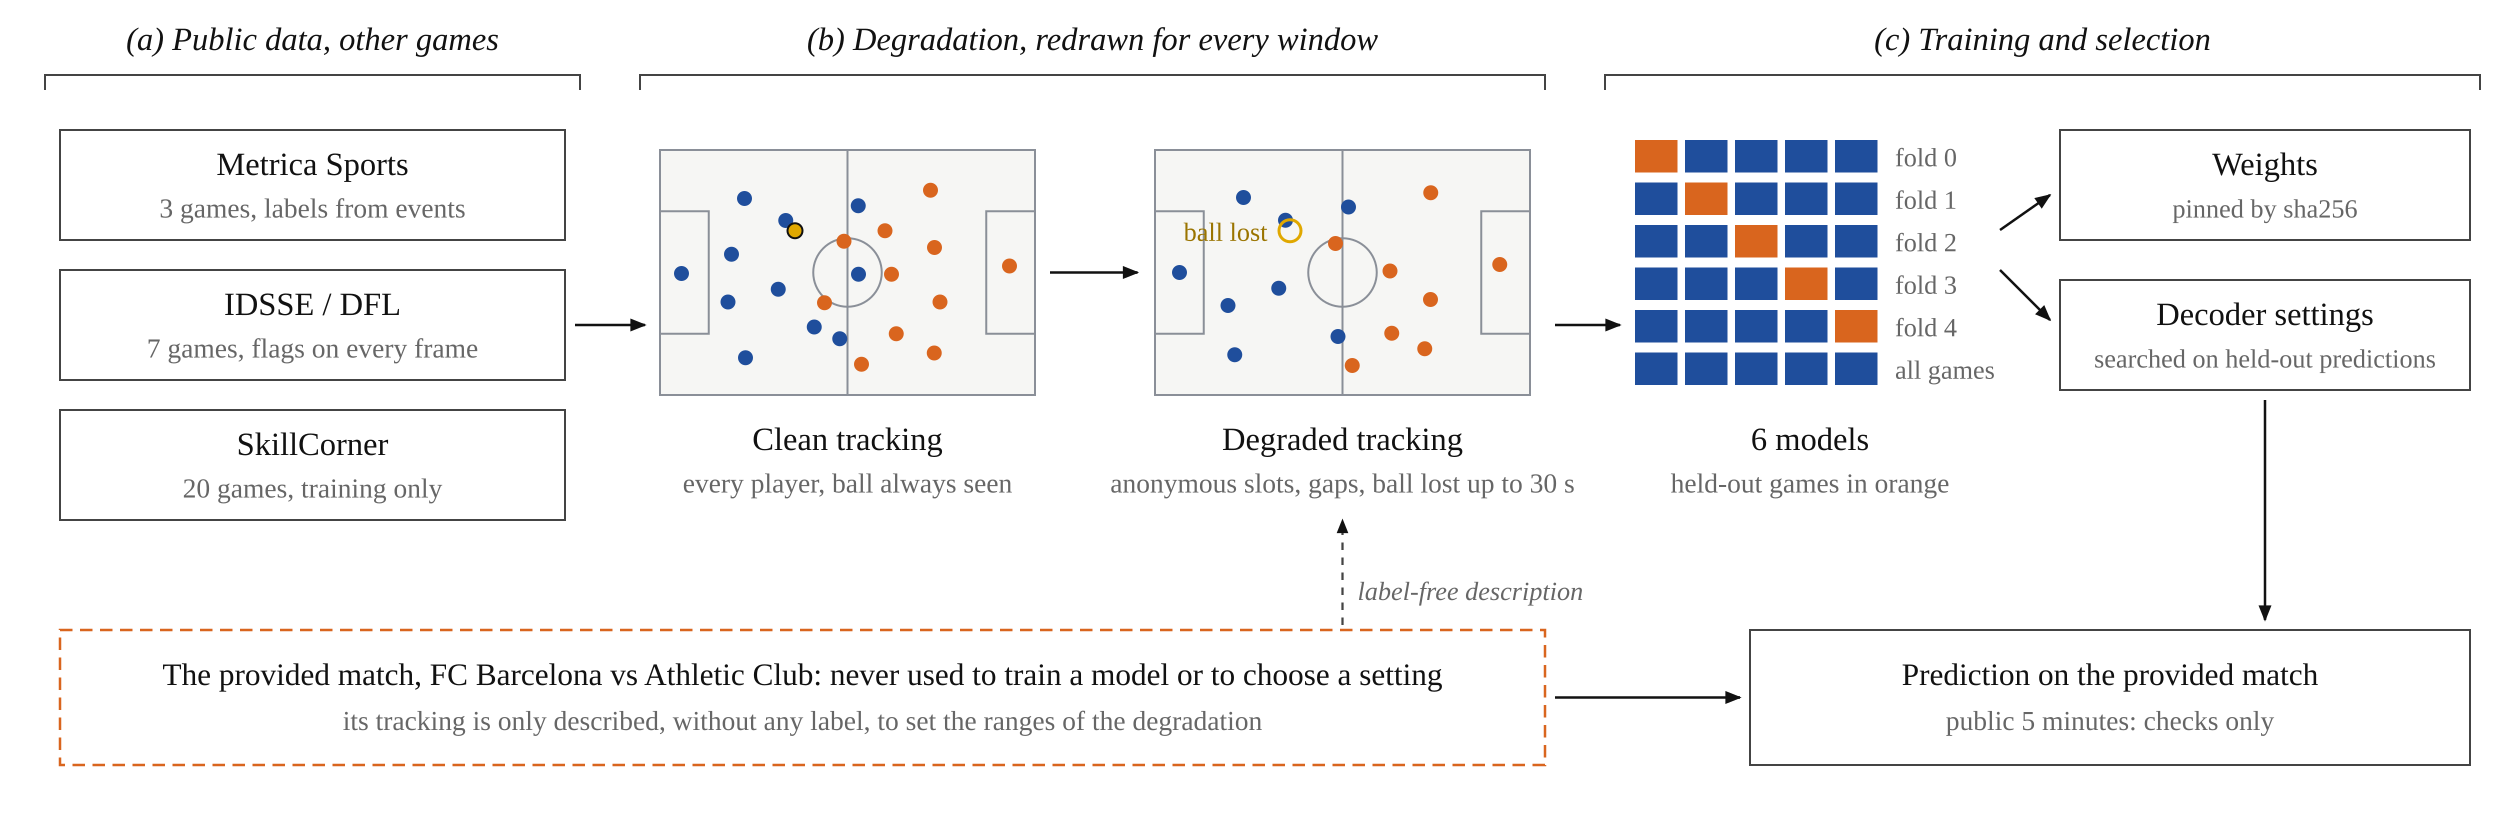
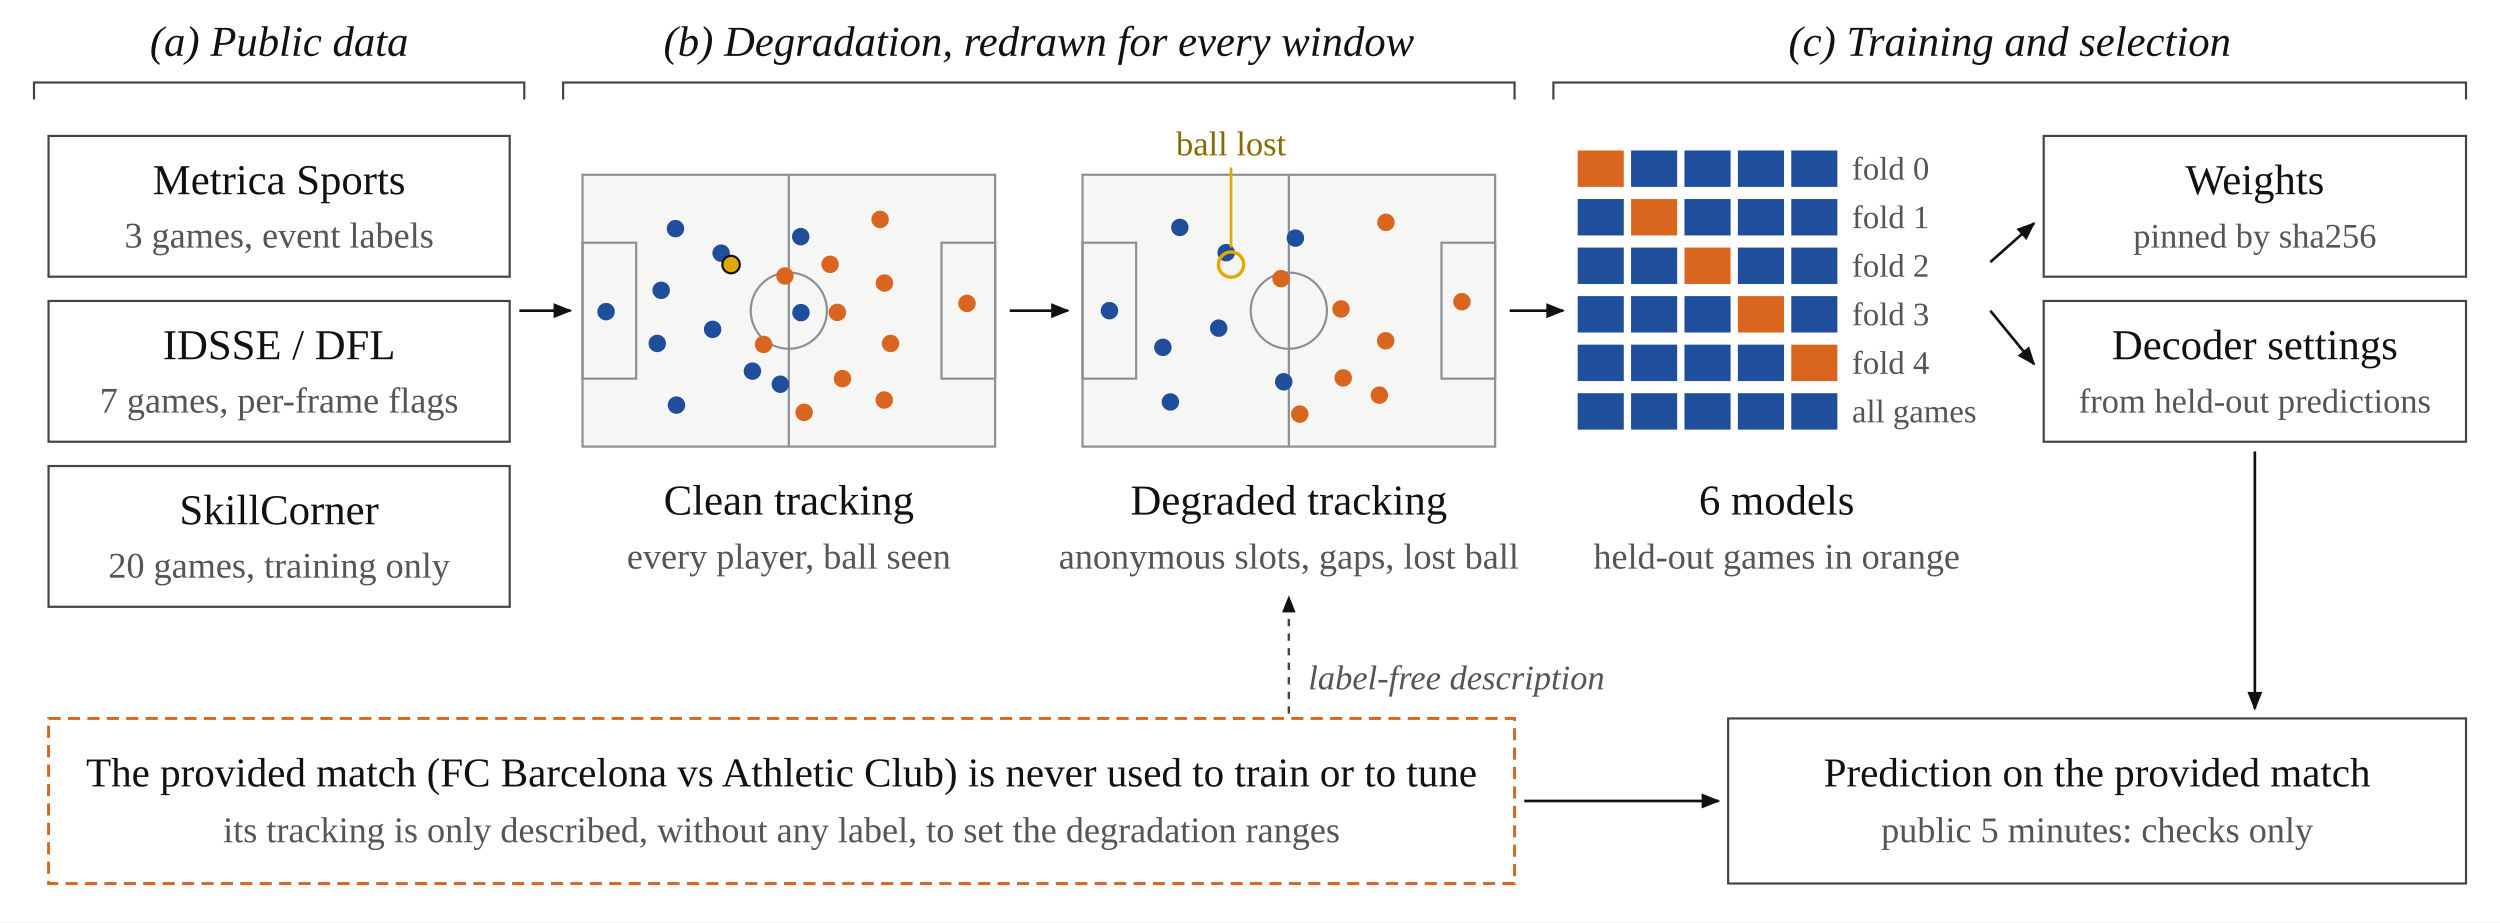
- <svg xmlns="http://www.w3.org/2000/svg" viewBox="0 0 1000 330" width="1000" height="330" role="img" aria-label="Where the training data comes from and what the provided match is used for">
+ <svg xmlns="http://www.w3.org/2000/svg" viewBox="0 0 1030 380" width="1030" height="380" role="img" aria-label="Where the training data comes from and what the provided match is used for">
  <defs>
-     <marker id="arrow" viewBox="0 0 10 10" refX="9" refY="5" markerWidth="6.5" markerHeight="6.5" orient="auto-start-reverse">
+     <marker id="arrow" viewBox="0 0 10 10" refX="9" refY="5" markerWidth="7" markerHeight="7" orient="auto-start-reverse">
      <path d="M0,1 L10,5 L0,9 z" fill="#111111" />
    </marker>
  </defs>
-   <rect x="0" y="0" width="1000" height="330" fill="#ffffff" />
-   <text font-family="'Times New Roman', Times, serif" x="125.0" y="20" font-size="13" fill="#111111" text-anchor="middle" font-style="italic" font-weight="normal">(a) Public data, other games</text>
-   <path d="M18,36 L18,30 L232,30 L232,36" fill="none" stroke="#444444" stroke-width="0.8" />
-   <text font-family="'Times New Roman', Times, serif" x="437.0" y="20" font-size="13" fill="#111111" text-anchor="middle" font-style="italic" font-weight="normal">(b) Degradation, redrawn for every window</text>
-   <path d="M256,36 L256,30 L618,30 L618,36" fill="none" stroke="#444444" stroke-width="0.8" />
-   <text font-family="'Times New Roman', Times, serif" x="817.0" y="20" font-size="13" fill="#111111" text-anchor="middle" font-style="italic" font-weight="normal">(c) Training and selection</text>
-   <path d="M642,36 L642,30 L992,30 L992,36" fill="none" stroke="#444444" stroke-width="0.8" />
-   <rect x="24" y="52" width="202" height="44" rx="0" fill="#ffffff" stroke="#444444" stroke-width="0.8" />
-   <text font-family="'Times New Roman', Times, serif" x="125" y="70" font-size="13" fill="#111111" text-anchor="middle" font-style="normal" font-weight="normal">Metrica Sports</text>
-   <text font-family="'Times New Roman', Times, serif" x="125" y="87" font-size="11" fill="#666666" text-anchor="middle" font-style="normal" font-weight="normal">3 games, labels from events</text>
-   <rect x="24" y="108" width="202" height="44" rx="0" fill="#ffffff" stroke="#444444" stroke-width="0.8" />
-   <text font-family="'Times New Roman', Times, serif" x="125" y="126" font-size="13" fill="#111111" text-anchor="middle" font-style="normal" font-weight="normal">IDSSE / DFL</text>
-   <text font-family="'Times New Roman', Times, serif" x="125" y="143" font-size="11" fill="#666666" text-anchor="middle" font-style="normal" font-weight="normal">7 games, flags on every frame</text>
-   <rect x="24" y="164" width="202" height="44" rx="0" fill="#ffffff" stroke="#444444" stroke-width="0.8" />
-   <text font-family="'Times New Roman', Times, serif" x="125" y="182" font-size="13" fill="#111111" text-anchor="middle" font-style="normal" font-weight="normal">SkillCorner</text>
-   <text font-family="'Times New Roman', Times, serif" x="125" y="199" font-size="11" fill="#666666" text-anchor="middle" font-style="normal" font-weight="normal">20 games, training only</text>
-   <line x1="230" y1="130" x2="258" y2="130" stroke="#111111" stroke-width="1.0" marker-end="url(#arrow)" />
-   <rect x="264" y="60" width="150" height="98" rx="0" fill="#f6f6f4" stroke="#8a8f98" stroke-width="0.8" />
-   <line x1="339.0" y1="60" x2="339.0" y2="158" stroke="#8a8f98" stroke-width="0.8" />
-   <circle cx="339.0" cy="109.0" r="13.7" fill="none" stroke="#8a8f98" stroke-width="0.8" />
-   <rect x="264" y="84.5" width="19.5" height="49.0" rx="0" fill="none" stroke="#8a8f98" stroke-width="0.8" />
-   <rect x="394.5" y="84.5" width="19.5" height="49.0" rx="0" fill="none" stroke="#8a8f98" stroke-width="0.8" />
-   <circle cx="272.6" cy="109.4" r="3" fill="#1f4e9c" stroke="none" stroke-width="0.0" />
-   <circle cx="297.8" cy="79.4" r="3" fill="#1f4e9c" stroke="none" stroke-width="0.0" />
-   <circle cx="292.6" cy="101.7" r="3" fill="#1f4e9c" stroke="none" stroke-width="0.0" />
-   <circle cx="291.2" cy="120.8" r="3" fill="#1f4e9c" stroke="none" stroke-width="0.0" />
-   <circle cx="298.2" cy="143.1" r="3" fill="#1f4e9c" stroke="none" stroke-width="0.0" />
-   <circle cx="314.3" cy="88.2" r="3" fill="#1f4e9c" stroke="none" stroke-width="0.0" />
-   <circle cx="311.3" cy="115.7" r="3" fill="#1f4e9c" stroke="none" stroke-width="0.0" />
-   <circle cx="325.7" cy="130.8" r="3" fill="#1f4e9c" stroke="none" stroke-width="0.0" />
-   <circle cx="343.3" cy="82.3" r="3" fill="#1f4e9c" stroke="none" stroke-width="0.0" />
-   <circle cx="343.4" cy="109.7" r="3" fill="#1f4e9c" stroke="none" stroke-width="0.0" />
-   <circle cx="335.9" cy="135.5" r="3" fill="#1f4e9c" stroke="none" stroke-width="0.0" />
-   <circle cx="403.8" cy="106.4" r="3" fill="#d9651e" stroke="none" stroke-width="0.0" />
-   <circle cx="372.2" cy="76.1" r="3" fill="#d9651e" stroke="none" stroke-width="0.0" />
-   <circle cx="373.8" cy="99.0" r="3" fill="#d9651e" stroke="none" stroke-width="0.0" />
-   <circle cx="376.0" cy="120.8" r="3" fill="#d9651e" stroke="none" stroke-width="0.0" />
-   <circle cx="373.7" cy="141.2" r="3" fill="#d9651e" stroke="none" stroke-width="0.0" />
-   <circle cx="354.0" cy="92.3" r="3" fill="#d9651e" stroke="none" stroke-width="0.0" />
-   <circle cx="356.6" cy="109.7" r="3" fill="#d9651e" stroke="none" stroke-width="0.0" />
-   <circle cx="358.5" cy="133.5" r="3" fill="#d9651e" stroke="none" stroke-width="0.0" />
-   <circle cx="337.6" cy="96.5" r="3" fill="#d9651e" stroke="none" stroke-width="0.0" />
-   <circle cx="329.8" cy="121.1" r="3" fill="#d9651e" stroke="none" stroke-width="0.0" />
-   <circle cx="344.6" cy="145.7" r="3" fill="#d9651e" stroke="none" stroke-width="0.0" />
-   <circle cx="318.0" cy="92.3" r="3" fill="#e0a800" stroke="#111111" stroke-width="0.8" />
-   <rect x="462" y="60" width="150" height="98" rx="0" fill="#f6f6f4" stroke="#8a8f98" stroke-width="0.8" />
-   <line x1="537.0" y1="60" x2="537.0" y2="158" stroke="#8a8f98" stroke-width="0.8" />
-   <circle cx="537.0" cy="109.0" r="13.7" fill="none" stroke="#8a8f98" stroke-width="0.8" />
-   <rect x="462" y="84.5" width="19.5" height="49.0" rx="0" fill="none" stroke="#8a8f98" stroke-width="0.8" />
-   <rect x="592.5" y="84.5" width="19.5" height="49.0" rx="0" fill="none" stroke="#8a8f98" stroke-width="0.8" />
-   <circle cx="471.8" cy="109.0" r="3" fill="#1f4e9c" stroke="none" stroke-width="0.0" />
-   <circle cx="497.4" cy="79.0" r="3" fill="#1f4e9c" stroke="none" stroke-width="0.0" />
-   <circle cx="491.2" cy="122.2" r="3" fill="#1f4e9c" stroke="none" stroke-width="0.0" />
-   <circle cx="493.9" cy="141.9" r="3" fill="#1f4e9c" stroke="none" stroke-width="0.0" />
-   <circle cx="514.2" cy="88.1" r="3" fill="#1f4e9c" stroke="none" stroke-width="0.0" />
-   <circle cx="511.5" cy="115.3" r="3" fill="#1f4e9c" stroke="none" stroke-width="0.0" />
-   <circle cx="539.4" cy="82.8" r="3" fill="#1f4e9c" stroke="none" stroke-width="0.0" />
-   <circle cx="535.2" cy="134.6" r="3" fill="#1f4e9c" stroke="none" stroke-width="0.0" />
-   <circle cx="599.9" cy="105.8" r="3" fill="#d9651e" stroke="none" stroke-width="0.0" />
-   <circle cx="572.3" cy="77.1" r="3" fill="#d9651e" stroke="none" stroke-width="0.0" />
-   <circle cx="572.2" cy="119.8" r="3" fill="#d9651e" stroke="none" stroke-width="0.0" />
-   <circle cx="569.9" cy="139.5" r="3" fill="#d9651e" stroke="none" stroke-width="0.0" />
-   <circle cx="556.0" cy="108.4" r="3" fill="#d9651e" stroke="none" stroke-width="0.0" />
-   <circle cx="556.7" cy="133.3" r="3" fill="#d9651e" stroke="none" stroke-width="0.0" />
-   <circle cx="534.2" cy="97.4" r="3" fill="#d9651e" stroke="none" stroke-width="0.0" />
-   <circle cx="540.9" cy="146.2" r="3" fill="#d9651e" stroke="none" stroke-width="0.0" />
-   <circle cx="516.0" cy="92.3" r="4.4" fill="none" stroke="#e0a800" stroke-width="1.2" />
-   <text font-family="'Times New Roman', Times, serif" x="507.0" y="96.34" font-size="10.5" fill="#9a7400" text-anchor="end" font-style="normal" font-weight="normal">ball lost</text>
-   <line x1="420" y1="109.0" x2="455" y2="109.0" stroke="#111111" stroke-width="1.0" marker-end="url(#arrow)" />
-   <text font-family="'Times New Roman', Times, serif" x="339.0" y="180" font-size="13" fill="#111111" text-anchor="middle" font-style="normal" font-weight="normal">Clean tracking</text>
-   <text font-family="'Times New Roman', Times, serif" x="339.0" y="197" font-size="11" fill="#666666" text-anchor="middle" font-style="normal" font-weight="normal">every player, ball always seen</text>
-   <text font-family="'Times New Roman', Times, serif" x="537.0" y="180" font-size="13" fill="#111111" text-anchor="middle" font-style="normal" font-weight="normal">Degraded tracking</text>
-   <text font-family="'Times New Roman', Times, serif" x="537.0" y="197" font-size="11" fill="#666666" text-anchor="middle" font-style="normal" font-weight="normal">anonymous slots, gaps, ball lost up to 30 s</text>
-   <line x1="622" y1="130" x2="648" y2="130" stroke="#111111" stroke-width="1.0" marker-end="url(#arrow)" />
-   <rect x="654" y="56" width="17" height="13" rx="0" fill="#d9651e" stroke="none" stroke-width="0" />
-   <rect x="674" y="56" width="17" height="13" rx="0" fill="#1f4e9c" stroke="none" stroke-width="0" />
-   <rect x="694" y="56" width="17" height="13" rx="0" fill="#1f4e9c" stroke="none" stroke-width="0" />
-   <rect x="714" y="56" width="17" height="13" rx="0" fill="#1f4e9c" stroke="none" stroke-width="0" />
-   <rect x="734" y="56" width="17" height="13" rx="0" fill="#1f4e9c" stroke="none" stroke-width="0" />
-   <text font-family="'Times New Roman', Times, serif" x="758" y="66.5" font-size="10.5" fill="#666666" text-anchor="start" font-style="normal" font-weight="normal">fold 0</text>
-   <rect x="654" y="73" width="17" height="13" rx="0" fill="#1f4e9c" stroke="none" stroke-width="0" />
-   <rect x="674" y="73" width="17" height="13" rx="0" fill="#d9651e" stroke="none" stroke-width="0" />
-   <rect x="694" y="73" width="17" height="13" rx="0" fill="#1f4e9c" stroke="none" stroke-width="0" />
-   <rect x="714" y="73" width="17" height="13" rx="0" fill="#1f4e9c" stroke="none" stroke-width="0" />
-   <rect x="734" y="73" width="17" height="13" rx="0" fill="#1f4e9c" stroke="none" stroke-width="0" />
-   <text font-family="'Times New Roman', Times, serif" x="758" y="83.5" font-size="10.5" fill="#666666" text-anchor="start" font-style="normal" font-weight="normal">fold 1</text>
-   <rect x="654" y="90" width="17" height="13" rx="0" fill="#1f4e9c" stroke="none" stroke-width="0" />
-   <rect x="674" y="90" width="17" height="13" rx="0" fill="#1f4e9c" stroke="none" stroke-width="0" />
-   <rect x="694" y="90" width="17" height="13" rx="0" fill="#d9651e" stroke="none" stroke-width="0" />
-   <rect x="714" y="90" width="17" height="13" rx="0" fill="#1f4e9c" stroke="none" stroke-width="0" />
-   <rect x="734" y="90" width="17" height="13" rx="0" fill="#1f4e9c" stroke="none" stroke-width="0" />
-   <text font-family="'Times New Roman', Times, serif" x="758" y="100.5" font-size="10.5" fill="#666666" text-anchor="start" font-style="normal" font-weight="normal">fold 2</text>
-   <rect x="654" y="107" width="17" height="13" rx="0" fill="#1f4e9c" stroke="none" stroke-width="0" />
-   <rect x="674" y="107" width="17" height="13" rx="0" fill="#1f4e9c" stroke="none" stroke-width="0" />
-   <rect x="694" y="107" width="17" height="13" rx="0" fill="#1f4e9c" stroke="none" stroke-width="0" />
-   <rect x="714" y="107" width="17" height="13" rx="0" fill="#d9651e" stroke="none" stroke-width="0" />
-   <rect x="734" y="107" width="17" height="13" rx="0" fill="#1f4e9c" stroke="none" stroke-width="0" />
-   <text font-family="'Times New Roman', Times, serif" x="758" y="117.5" font-size="10.5" fill="#666666" text-anchor="start" font-style="normal" font-weight="normal">fold 3</text>
-   <rect x="654" y="124" width="17" height="13" rx="0" fill="#1f4e9c" stroke="none" stroke-width="0" />
-   <rect x="674" y="124" width="17" height="13" rx="0" fill="#1f4e9c" stroke="none" stroke-width="0" />
-   <rect x="694" y="124" width="17" height="13" rx="0" fill="#1f4e9c" stroke="none" stroke-width="0" />
-   <rect x="714" y="124" width="17" height="13" rx="0" fill="#1f4e9c" stroke="none" stroke-width="0" />
-   <rect x="734" y="124" width="17" height="13" rx="0" fill="#d9651e" stroke="none" stroke-width="0" />
-   <text font-family="'Times New Roman', Times, serif" x="758" y="134.5" font-size="10.5" fill="#666666" text-anchor="start" font-style="normal" font-weight="normal">fold 4</text>
-   <rect x="654" y="141" width="17" height="13" rx="0" fill="#1f4e9c" stroke="none" stroke-width="0" />
-   <rect x="674" y="141" width="17" height="13" rx="0" fill="#1f4e9c" stroke="none" stroke-width="0" />
-   <rect x="694" y="141" width="17" height="13" rx="0" fill="#1f4e9c" stroke="none" stroke-width="0" />
-   <rect x="714" y="141" width="17" height="13" rx="0" fill="#1f4e9c" stroke="none" stroke-width="0" />
-   <rect x="734" y="141" width="17" height="13" rx="0" fill="#1f4e9c" stroke="none" stroke-width="0" />
-   <text font-family="'Times New Roman', Times, serif" x="758" y="151.5" font-size="10.5" fill="#666666" text-anchor="start" font-style="normal" font-weight="normal">all games</text>
-   <text font-family="'Times New Roman', Times, serif" x="724" y="180" font-size="13" fill="#111111" text-anchor="middle" font-style="normal" font-weight="normal">6 models</text>
-   <text font-family="'Times New Roman', Times, serif" x="724" y="197" font-size="11" fill="#666666" text-anchor="middle" font-style="normal" font-weight="normal">held-out games in orange</text>
-   <rect x="824" y="52" width="164" height="44" rx="0" fill="#ffffff" stroke="#444444" stroke-width="0.8" />
-   <text font-family="'Times New Roman', Times, serif" x="906" y="70" font-size="13" fill="#111111" text-anchor="middle" font-style="normal" font-weight="normal">Weights</text>
-   <text font-family="'Times New Roman', Times, serif" x="906" y="87" font-size="10.5" fill="#666666" text-anchor="middle" font-style="normal" font-weight="normal">pinned by sha256</text>
-   <rect x="824" y="112" width="164" height="44" rx="0" fill="#ffffff" stroke="#444444" stroke-width="0.8" />
-   <text font-family="'Times New Roman', Times, serif" x="906" y="130" font-size="13" fill="#111111" text-anchor="middle" font-style="normal" font-weight="normal">Decoder settings</text>
-   <text font-family="'Times New Roman', Times, serif" x="906" y="147" font-size="10.5" fill="#666666" text-anchor="middle" font-style="normal" font-weight="normal">searched on held-out predictions</text>
-   <line x1="800" y1="92" x2="820" y2="78" stroke="#111111" stroke-width="1.0" marker-end="url(#arrow)" />
-   <line x1="800" y1="108" x2="820" y2="128" stroke="#111111" stroke-width="1.0" marker-end="url(#arrow)" />
-   <rect x="24" y="252" width="594" height="54" rx="0" fill="#ffffff" stroke="#d9651e" stroke-width="1.0" stroke-dasharray="5 3" />
-   <text font-family="'Times New Roman', Times, serif" x="321" y="274" font-size="12.5" fill="#111111" text-anchor="middle" font-style="normal" font-weight="normal">The provided match, FC Barcelona vs Athletic Club: never used to train a model or to choose a setting</text>
-   <text font-family="'Times New Roman', Times, serif" x="321" y="292" font-size="11" fill="#666666" text-anchor="middle" font-style="normal" font-weight="normal">its tracking is only described, without any label, to set the ranges of the degradation</text>
-   <line x1="537" y1="250" x2="537" y2="208" stroke="#444444" stroke-width="0.9" stroke-dasharray="3 3" marker-end="url(#arrow)" />
-   <text font-family="'Times New Roman', Times, serif" x="543" y="240" font-size="10.5" fill="#666666" text-anchor="start" font-style="italic" font-weight="normal">label-free description</text>
-   <rect x="700" y="252" width="288" height="54" rx="0" fill="#ffffff" stroke="#444444" stroke-width="0.8" />
-   <text font-family="'Times New Roman', Times, serif" x="844" y="274" font-size="12.5" fill="#111111" text-anchor="middle" font-style="normal" font-weight="normal">Prediction on the provided match</text>
-   <text font-family="'Times New Roman', Times, serif" x="844" y="292" font-size="11" fill="#666666" text-anchor="middle" font-style="normal" font-weight="normal">public 5 minutes: checks only</text>
-   <line x1="622" y1="279" x2="696" y2="279" stroke="#111111" stroke-width="1.0" marker-end="url(#arrow)" />
-   <line x1="906" y1="160" x2="906" y2="248" stroke="#111111" stroke-width="1.0" marker-end="url(#arrow)" />
+   <rect x="0" y="0" width="1030" height="380" fill="#ffffff" />
+   <text font-family="'Times New Roman', Times, serif" x="115.0" y="23" font-size="17.6" fill="#111111" text-anchor="middle" font-style="italic" font-weight="normal">(a) Public data</text>
+   <path d="M14,41 L14,34 L216,34 L216,41" fill="none" stroke="#444444" stroke-width="0.9" />
+   <text font-family="'Times New Roman', Times, serif" x="428.0" y="23" font-size="17.6" fill="#111111" text-anchor="middle" font-style="italic" font-weight="normal">(b) Degradation, redrawn for every window</text>
+   <path d="M232,41 L232,34 L624,34 L624,41" fill="none" stroke="#444444" stroke-width="0.9" />
+   <text font-family="'Times New Roman', Times, serif" x="828.0" y="23" font-size="17.6" fill="#111111" text-anchor="middle" font-style="italic" font-weight="normal">(c) Training and selection</text>
+   <path d="M640,41 L640,34 L1016,34 L1016,41" fill="none" stroke="#444444" stroke-width="0.9" />
+   <rect x="20" y="56" width="190" height="58" rx="0" fill="#ffffff" stroke="#444444" stroke-width="0.9" />
+   <text font-family="'Times New Roman', Times, serif" x="115" y="80" font-size="17.6" fill="#111111" text-anchor="middle" font-style="normal" font-weight="normal">Metrica Sports</text>
+   <text font-family="'Times New Roman', Times, serif" x="115" y="102" font-size="14.9" fill="#555555" text-anchor="middle" font-style="normal" font-weight="normal">3 games, event labels</text>
+   <rect x="20" y="124" width="190" height="58" rx="0" fill="#ffffff" stroke="#444444" stroke-width="0.9" />
+   <text font-family="'Times New Roman', Times, serif" x="115" y="148" font-size="17.6" fill="#111111" text-anchor="middle" font-style="normal" font-weight="normal">IDSSE / DFL</text>
+   <text font-family="'Times New Roman', Times, serif" x="115" y="170" font-size="14.9" fill="#555555" text-anchor="middle" font-style="normal" font-weight="normal">7 games, per-frame flags</text>
+   <rect x="20" y="192" width="190" height="58" rx="0" fill="#ffffff" stroke="#444444" stroke-width="0.9" />
+   <text font-family="'Times New Roman', Times, serif" x="115" y="216" font-size="17.6" fill="#111111" text-anchor="middle" font-style="normal" font-weight="normal">SkillCorner</text>
+   <text font-family="'Times New Roman', Times, serif" x="115" y="238" font-size="14.9" fill="#555555" text-anchor="middle" font-style="normal" font-weight="normal">20 games, training only</text>
+   <line x1="214" y1="128.0" x2="235" y2="128.0" stroke="#111111" stroke-width="1.1" marker-end="url(#arrow)" />
+   <rect x="240" y="72" width="170" height="112" rx="0" fill="#f6f6f4" stroke="#8a8f98" stroke-width="0.9" />
+   <line x1="325.0" y1="72" x2="325.0" y2="184" stroke="#8a8f98" stroke-width="0.9" />
+   <circle cx="325.0" cy="128.0" r="15.7" fill="none" stroke="#8a8f98" stroke-width="0.9" />
+   <rect x="240" y="100.0" width="22.1" height="56.0" rx="0" fill="none" stroke="#8a8f98" stroke-width="0.9" />
+   <rect x="387.9" y="100.0" width="22.1" height="56.0" rx="0" fill="none" stroke="#8a8f98" stroke-width="0.9" />
+   <circle cx="249.7" cy="128.4" r="3.6" fill="#1f4e9c" stroke="none" stroke-width="0.0" />
+   <circle cx="278.3" cy="94.2" r="3.6" fill="#1f4e9c" stroke="none" stroke-width="0.0" />
+   <circle cx="272.4" cy="119.6" r="3.6" fill="#1f4e9c" stroke="none" stroke-width="0.0" />
+   <circle cx="270.8" cy="141.5" r="3.6" fill="#1f4e9c" stroke="none" stroke-width="0.0" />
+   <circle cx="278.7" cy="166.9" r="3.6" fill="#1f4e9c" stroke="none" stroke-width="0.0" />
+   <circle cx="297.1" cy="104.3" r="3.6" fill="#1f4e9c" stroke="none" stroke-width="0.0" />
+   <circle cx="293.6" cy="135.7" r="3.6" fill="#1f4e9c" stroke="none" stroke-width="0.0" />
+   <circle cx="310.0" cy="152.9" r="3.6" fill="#1f4e9c" stroke="none" stroke-width="0.0" />
+   <circle cx="329.9" cy="97.5" r="3.6" fill="#1f4e9c" stroke="none" stroke-width="0.0" />
+   <circle cx="330.0" cy="128.8" r="3.6" fill="#1f4e9c" stroke="none" stroke-width="0.0" />
+   <circle cx="321.5" cy="158.3" r="3.6" fill="#1f4e9c" stroke="none" stroke-width="0.0" />
+   <circle cx="398.4" cy="125.0" r="3.6" fill="#d9651e" stroke="none" stroke-width="0.0" />
+   <circle cx="362.6" cy="90.4" r="3.6" fill="#d9651e" stroke="none" stroke-width="0.0" />
+   <circle cx="364.4" cy="116.6" r="3.6" fill="#d9651e" stroke="none" stroke-width="0.0" />
+   <circle cx="366.9" cy="141.5" r="3.6" fill="#d9651e" stroke="none" stroke-width="0.0" />
+   <circle cx="364.3" cy="164.8" r="3.6" fill="#d9651e" stroke="none" stroke-width="0.0" />
+   <circle cx="342.0" cy="108.9" r="3.6" fill="#d9651e" stroke="none" stroke-width="0.0" />
+   <circle cx="345.0" cy="128.7" r="3.6" fill="#d9651e" stroke="none" stroke-width="0.0" />
+   <circle cx="347.1" cy="156.0" r="3.6" fill="#d9651e" stroke="none" stroke-width="0.0" />
+   <circle cx="323.4" cy="113.7" r="3.6" fill="#d9651e" stroke="none" stroke-width="0.0" />
+   <circle cx="314.6" cy="141.9" r="3.6" fill="#d9651e" stroke="none" stroke-width="0.0" />
+   <circle cx="331.3" cy="169.9" r="3.6" fill="#d9651e" stroke="none" stroke-width="0.0" />
+   <circle cx="301.2" cy="109.0" r="3.6" fill="#e0a800" stroke="#111111" stroke-width="0.9" />
+   <rect x="446" y="72" width="170" height="112" rx="0" fill="#f6f6f4" stroke="#8a8f98" stroke-width="0.9" />
+   <line x1="531.0" y1="72" x2="531.0" y2="184" stroke="#8a8f98" stroke-width="0.9" />
+   <circle cx="531.0" cy="128.0" r="15.7" fill="none" stroke="#8a8f98" stroke-width="0.9" />
+   <rect x="446" y="100.0" width="22.1" height="56.0" rx="0" fill="none" stroke="#8a8f98" stroke-width="0.9" />
+   <rect x="593.9" y="100.0" width="22.1" height="56.0" rx="0" fill="none" stroke="#8a8f98" stroke-width="0.9" />
+   <circle cx="457.1" cy="128.0" r="3.6" fill="#1f4e9c" stroke="none" stroke-width="0.0" />
+   <circle cx="486.1" cy="93.7" r="3.6" fill="#1f4e9c" stroke="none" stroke-width="0.0" />
+   <circle cx="479.1" cy="143.1" r="3.6" fill="#1f4e9c" stroke="none" stroke-width="0.0" />
+   <circle cx="482.2" cy="165.6" r="3.6" fill="#1f4e9c" stroke="none" stroke-width="0.0" />
+   <circle cx="505.2" cy="104.1" r="3.6" fill="#1f4e9c" stroke="none" stroke-width="0.0" />
+   <circle cx="502.1" cy="135.2" r="3.6" fill="#1f4e9c" stroke="none" stroke-width="0.0" />
+   <circle cx="533.7" cy="98.1" r="3.6" fill="#1f4e9c" stroke="none" stroke-width="0.0" />
+   <circle cx="528.9" cy="157.3" r="3.6" fill="#1f4e9c" stroke="none" stroke-width="0.0" />
+   <circle cx="602.3" cy="124.3" r="3.6" fill="#d9651e" stroke="none" stroke-width="0.0" />
+   <circle cx="571.0" cy="91.6" r="3.6" fill="#d9651e" stroke="none" stroke-width="0.0" />
+   <circle cx="570.9" cy="140.4" r="3.6" fill="#d9651e" stroke="none" stroke-width="0.0" />
+   <circle cx="568.3" cy="162.8" r="3.6" fill="#d9651e" stroke="none" stroke-width="0.0" />
+   <circle cx="552.5" cy="127.3" r="3.6" fill="#d9651e" stroke="none" stroke-width="0.0" />
+   <circle cx="553.4" cy="155.7" r="3.6" fill="#d9651e" stroke="none" stroke-width="0.0" />
+   <circle cx="527.8" cy="114.8" r="3.6" fill="#d9651e" stroke="none" stroke-width="0.0" />
+   <circle cx="535.5" cy="170.6" r="3.6" fill="#d9651e" stroke="none" stroke-width="0.0" />
+   <circle cx="507.2" cy="109.0" r="5.2" fill="none" stroke="#e0a800" stroke-width="1.4" />
+   <line x1="507.2" y1="101.96" x2="507.2" y2="69" stroke="#e0a800" stroke-width="1.1" />
+   <text font-family="'Times New Roman', Times, serif" x="507.2" y="64" font-size="14.2" fill="#8a6800" text-anchor="middle" font-style="normal" font-weight="normal">ball lost</text>
+   <line x1="416" y1="128.0" x2="440" y2="128.0" stroke="#111111" stroke-width="1.1" marker-end="url(#arrow)" />
+   <text font-family="'Times New Roman', Times, serif" x="325.0" y="212" font-size="17.6" fill="#111111" text-anchor="middle" font-style="normal" font-weight="normal">Clean tracking</text>
+   <text font-family="'Times New Roman', Times, serif" x="325.0" y="234.275" font-size="14.9" fill="#555555" text-anchor="middle" font-style="normal" font-weight="normal">every player, ball seen</text>
+   <text font-family="'Times New Roman', Times, serif" x="531.0" y="212" font-size="17.6" fill="#111111" text-anchor="middle" font-style="normal" font-weight="normal">Degraded tracking</text>
+   <text font-family="'Times New Roman', Times, serif" x="531.0" y="234.275" font-size="14.9" fill="#555555" text-anchor="middle" font-style="normal" font-weight="normal">anonymous slots, gaps, lost ball</text>
+   <line x1="622" y1="128.0" x2="644" y2="128.0" stroke="#111111" stroke-width="1.1" marker-end="url(#arrow)" />
+   <rect x="650" y="62" width="19" height="15" rx="0" fill="#d9651e" stroke="none" stroke-width="0" />
+   <rect x="672" y="62" width="19" height="15" rx="0" fill="#1f4e9c" stroke="none" stroke-width="0" />
+   <rect x="694" y="62" width="19" height="15" rx="0" fill="#1f4e9c" stroke="none" stroke-width="0" />
+   <rect x="716" y="62" width="19" height="15" rx="0" fill="#1f4e9c" stroke="none" stroke-width="0" />
+   <rect x="738" y="62" width="19" height="15" rx="0" fill="#1f4e9c" stroke="none" stroke-width="0" />
+   <text font-family="'Times New Roman', Times, serif" x="763" y="74" font-size="13.5" fill="#555555" text-anchor="start" font-style="normal" font-weight="normal">fold 0</text>
+   <rect x="650" y="82" width="19" height="15" rx="0" fill="#1f4e9c" stroke="none" stroke-width="0" />
+   <rect x="672" y="82" width="19" height="15" rx="0" fill="#d9651e" stroke="none" stroke-width="0" />
+   <rect x="694" y="82" width="19" height="15" rx="0" fill="#1f4e9c" stroke="none" stroke-width="0" />
+   <rect x="716" y="82" width="19" height="15" rx="0" fill="#1f4e9c" stroke="none" stroke-width="0" />
+   <rect x="738" y="82" width="19" height="15" rx="0" fill="#1f4e9c" stroke="none" stroke-width="0" />
+   <text font-family="'Times New Roman', Times, serif" x="763" y="94" font-size="13.5" fill="#555555" text-anchor="start" font-style="normal" font-weight="normal">fold 1</text>
+   <rect x="650" y="102" width="19" height="15" rx="0" fill="#1f4e9c" stroke="none" stroke-width="0" />
+   <rect x="672" y="102" width="19" height="15" rx="0" fill="#1f4e9c" stroke="none" stroke-width="0" />
+   <rect x="694" y="102" width="19" height="15" rx="0" fill="#d9651e" stroke="none" stroke-width="0" />
+   <rect x="716" y="102" width="19" height="15" rx="0" fill="#1f4e9c" stroke="none" stroke-width="0" />
+   <rect x="738" y="102" width="19" height="15" rx="0" fill="#1f4e9c" stroke="none" stroke-width="0" />
+   <text font-family="'Times New Roman', Times, serif" x="763" y="114" font-size="13.5" fill="#555555" text-anchor="start" font-style="normal" font-weight="normal">fold 2</text>
+   <rect x="650" y="122" width="19" height="15" rx="0" fill="#1f4e9c" stroke="none" stroke-width="0" />
+   <rect x="672" y="122" width="19" height="15" rx="0" fill="#1f4e9c" stroke="none" stroke-width="0" />
+   <rect x="694" y="122" width="19" height="15" rx="0" fill="#1f4e9c" stroke="none" stroke-width="0" />
+   <rect x="716" y="122" width="19" height="15" rx="0" fill="#d9651e" stroke="none" stroke-width="0" />
+   <rect x="738" y="122" width="19" height="15" rx="0" fill="#1f4e9c" stroke="none" stroke-width="0" />
+   <text font-family="'Times New Roman', Times, serif" x="763" y="134" font-size="13.5" fill="#555555" text-anchor="start" font-style="normal" font-weight="normal">fold 3</text>
+   <rect x="650" y="142" width="19" height="15" rx="0" fill="#1f4e9c" stroke="none" stroke-width="0" />
+   <rect x="672" y="142" width="19" height="15" rx="0" fill="#1f4e9c" stroke="none" stroke-width="0" />
+   <rect x="694" y="142" width="19" height="15" rx="0" fill="#1f4e9c" stroke="none" stroke-width="0" />
+   <rect x="716" y="142" width="19" height="15" rx="0" fill="#1f4e9c" stroke="none" stroke-width="0" />
+   <rect x="738" y="142" width="19" height="15" rx="0" fill="#d9651e" stroke="none" stroke-width="0" />
+   <text font-family="'Times New Roman', Times, serif" x="763" y="154" font-size="13.5" fill="#555555" text-anchor="start" font-style="normal" font-weight="normal">fold 4</text>
+   <rect x="650" y="162" width="19" height="15" rx="0" fill="#1f4e9c" stroke="none" stroke-width="0" />
+   <rect x="672" y="162" width="19" height="15" rx="0" fill="#1f4e9c" stroke="none" stroke-width="0" />
+   <rect x="694" y="162" width="19" height="15" rx="0" fill="#1f4e9c" stroke="none" stroke-width="0" />
+   <rect x="716" y="162" width="19" height="15" rx="0" fill="#1f4e9c" stroke="none" stroke-width="0" />
+   <rect x="738" y="162" width="19" height="15" rx="0" fill="#1f4e9c" stroke="none" stroke-width="0" />
+   <text font-family="'Times New Roman', Times, serif" x="763" y="174" font-size="13.5" fill="#555555" text-anchor="start" font-style="normal" font-weight="normal">all games</text>
+   <text font-family="'Times New Roman', Times, serif" x="732" y="212" font-size="17.6" fill="#111111" text-anchor="middle" font-style="normal" font-weight="normal">6 models</text>
+   <text font-family="'Times New Roman', Times, serif" x="732" y="234.275" font-size="14.9" fill="#555555" text-anchor="middle" font-style="normal" font-weight="normal">held-out games in orange</text>
+   <rect x="842" y="56" width="174" height="58" rx="0" fill="#ffffff" stroke="#444444" stroke-width="0.9" />
+   <text font-family="'Times New Roman', Times, serif" x="929.0" y="80" font-size="17.6" fill="#111111" text-anchor="middle" font-style="normal" font-weight="normal">Weights</text>
+   <text font-family="'Times New Roman', Times, serif" x="929.0" y="102" font-size="14.2" fill="#555555" text-anchor="middle" font-style="normal" font-weight="normal">pinned by sha256</text>
+   <rect x="842" y="124" width="174" height="58" rx="0" fill="#ffffff" stroke="#444444" stroke-width="0.9" />
+   <text font-family="'Times New Roman', Times, serif" x="929.0" y="148" font-size="17.6" fill="#111111" text-anchor="middle" font-style="normal" font-weight="normal">Decoder settings</text>
+   <text font-family="'Times New Roman', Times, serif" x="929.0" y="170" font-size="14.2" fill="#555555" text-anchor="middle" font-style="normal" font-weight="normal">from held-out predictions</text>
+   <line x1="820" y1="108" x2="838" y2="92" stroke="#111111" stroke-width="1.1" marker-end="url(#arrow)" />
+   <line x1="820" y1="128" x2="838" y2="150" stroke="#111111" stroke-width="1.1" marker-end="url(#arrow)" />
+   <rect x="20" y="296" width="604" height="68" rx="0" fill="#ffffff" stroke="#d9651e" stroke-width="1.2" stroke-dasharray="5 3" />
+   <text font-family="'Times New Roman', Times, serif" x="322" y="324" font-size="16.9" fill="#111111" text-anchor="middle" font-style="normal" font-weight="normal">The provided match (FC Barcelona vs Athletic Club) is never used to train or to tune</text>
+   <text font-family="'Times New Roman', Times, serif" x="322" y="347" font-size="14.9" fill="#555555" text-anchor="middle" font-style="normal" font-weight="normal">its tracking is only described, without any label, to set the degradation ranges</text>
+   <line x1="531.0" y1="294" x2="531.0" y2="246" stroke="#444444" stroke-width="1.0" stroke-dasharray="3 3" marker-end="url(#arrow)" />
+   <text font-family="'Times New Roman', Times, serif" x="539.0" y="284" font-size="14.2" fill="#555555" text-anchor="start" font-style="italic" font-weight="normal">label-free description</text>
+   <rect x="712" y="296" width="304" height="68" rx="0" fill="#ffffff" stroke="#444444" stroke-width="0.9" />
+   <text font-family="'Times New Roman', Times, serif" x="864" y="324" font-size="16.9" fill="#111111" text-anchor="middle" font-style="normal" font-weight="normal">Prediction on the provided match</text>
+   <text font-family="'Times New Roman', Times, serif" x="864" y="347" font-size="14.9" fill="#555555" text-anchor="middle" font-style="normal" font-weight="normal">public 5 minutes: checks only</text>
+   <line x1="628" y1="330" x2="708" y2="330" stroke="#111111" stroke-width="1.1" marker-end="url(#arrow)" />
+   <line x1="929.0" y1="186" x2="929.0" y2="292" stroke="#111111" stroke-width="1.1" marker-end="url(#arrow)" />
</svg>
